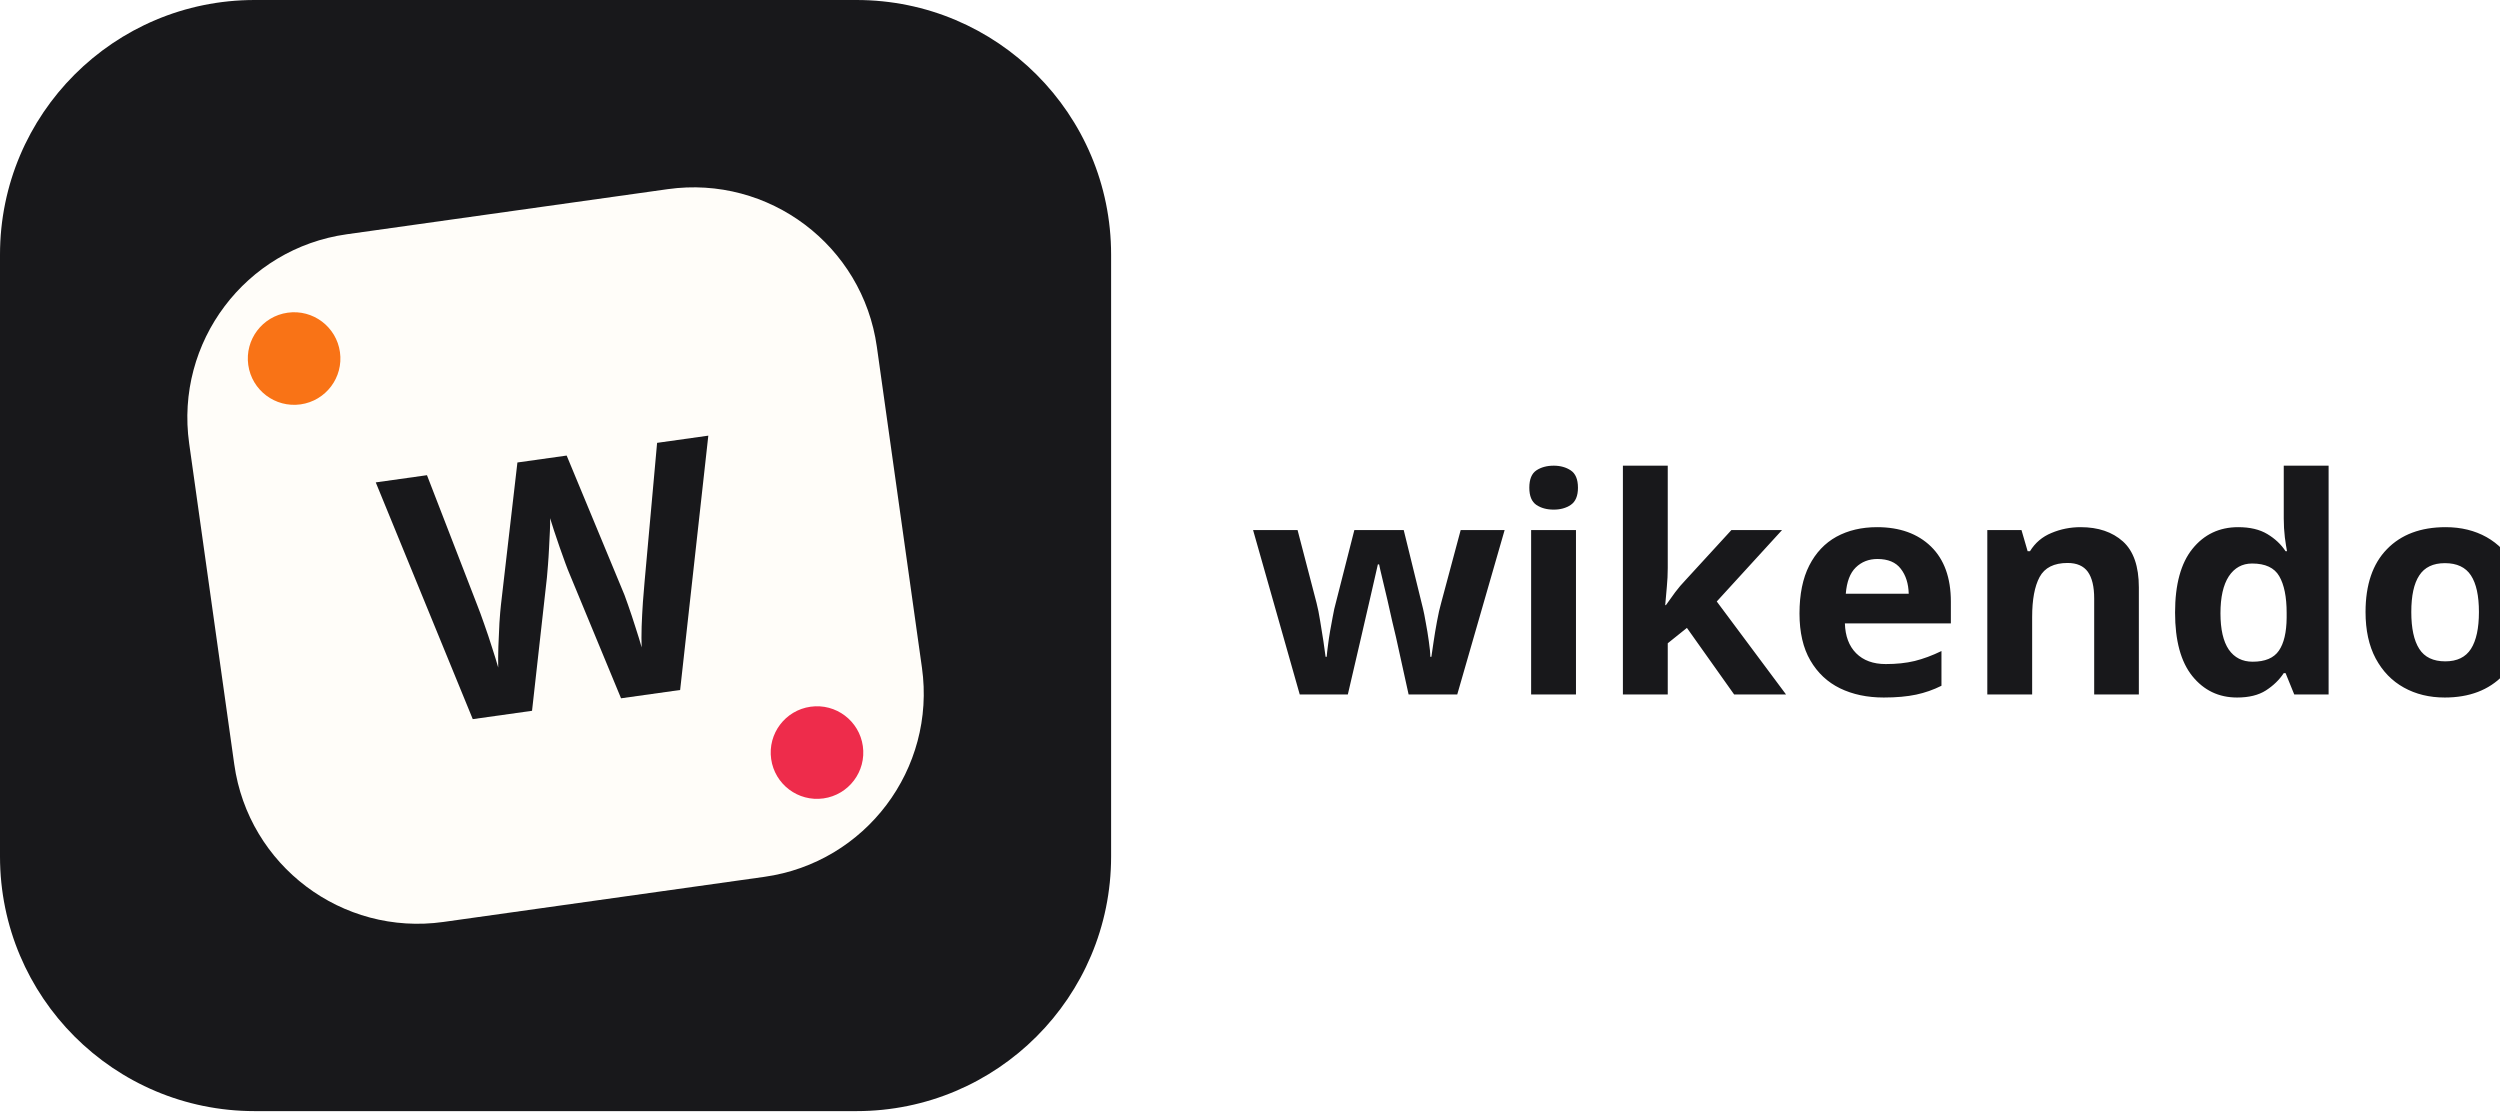
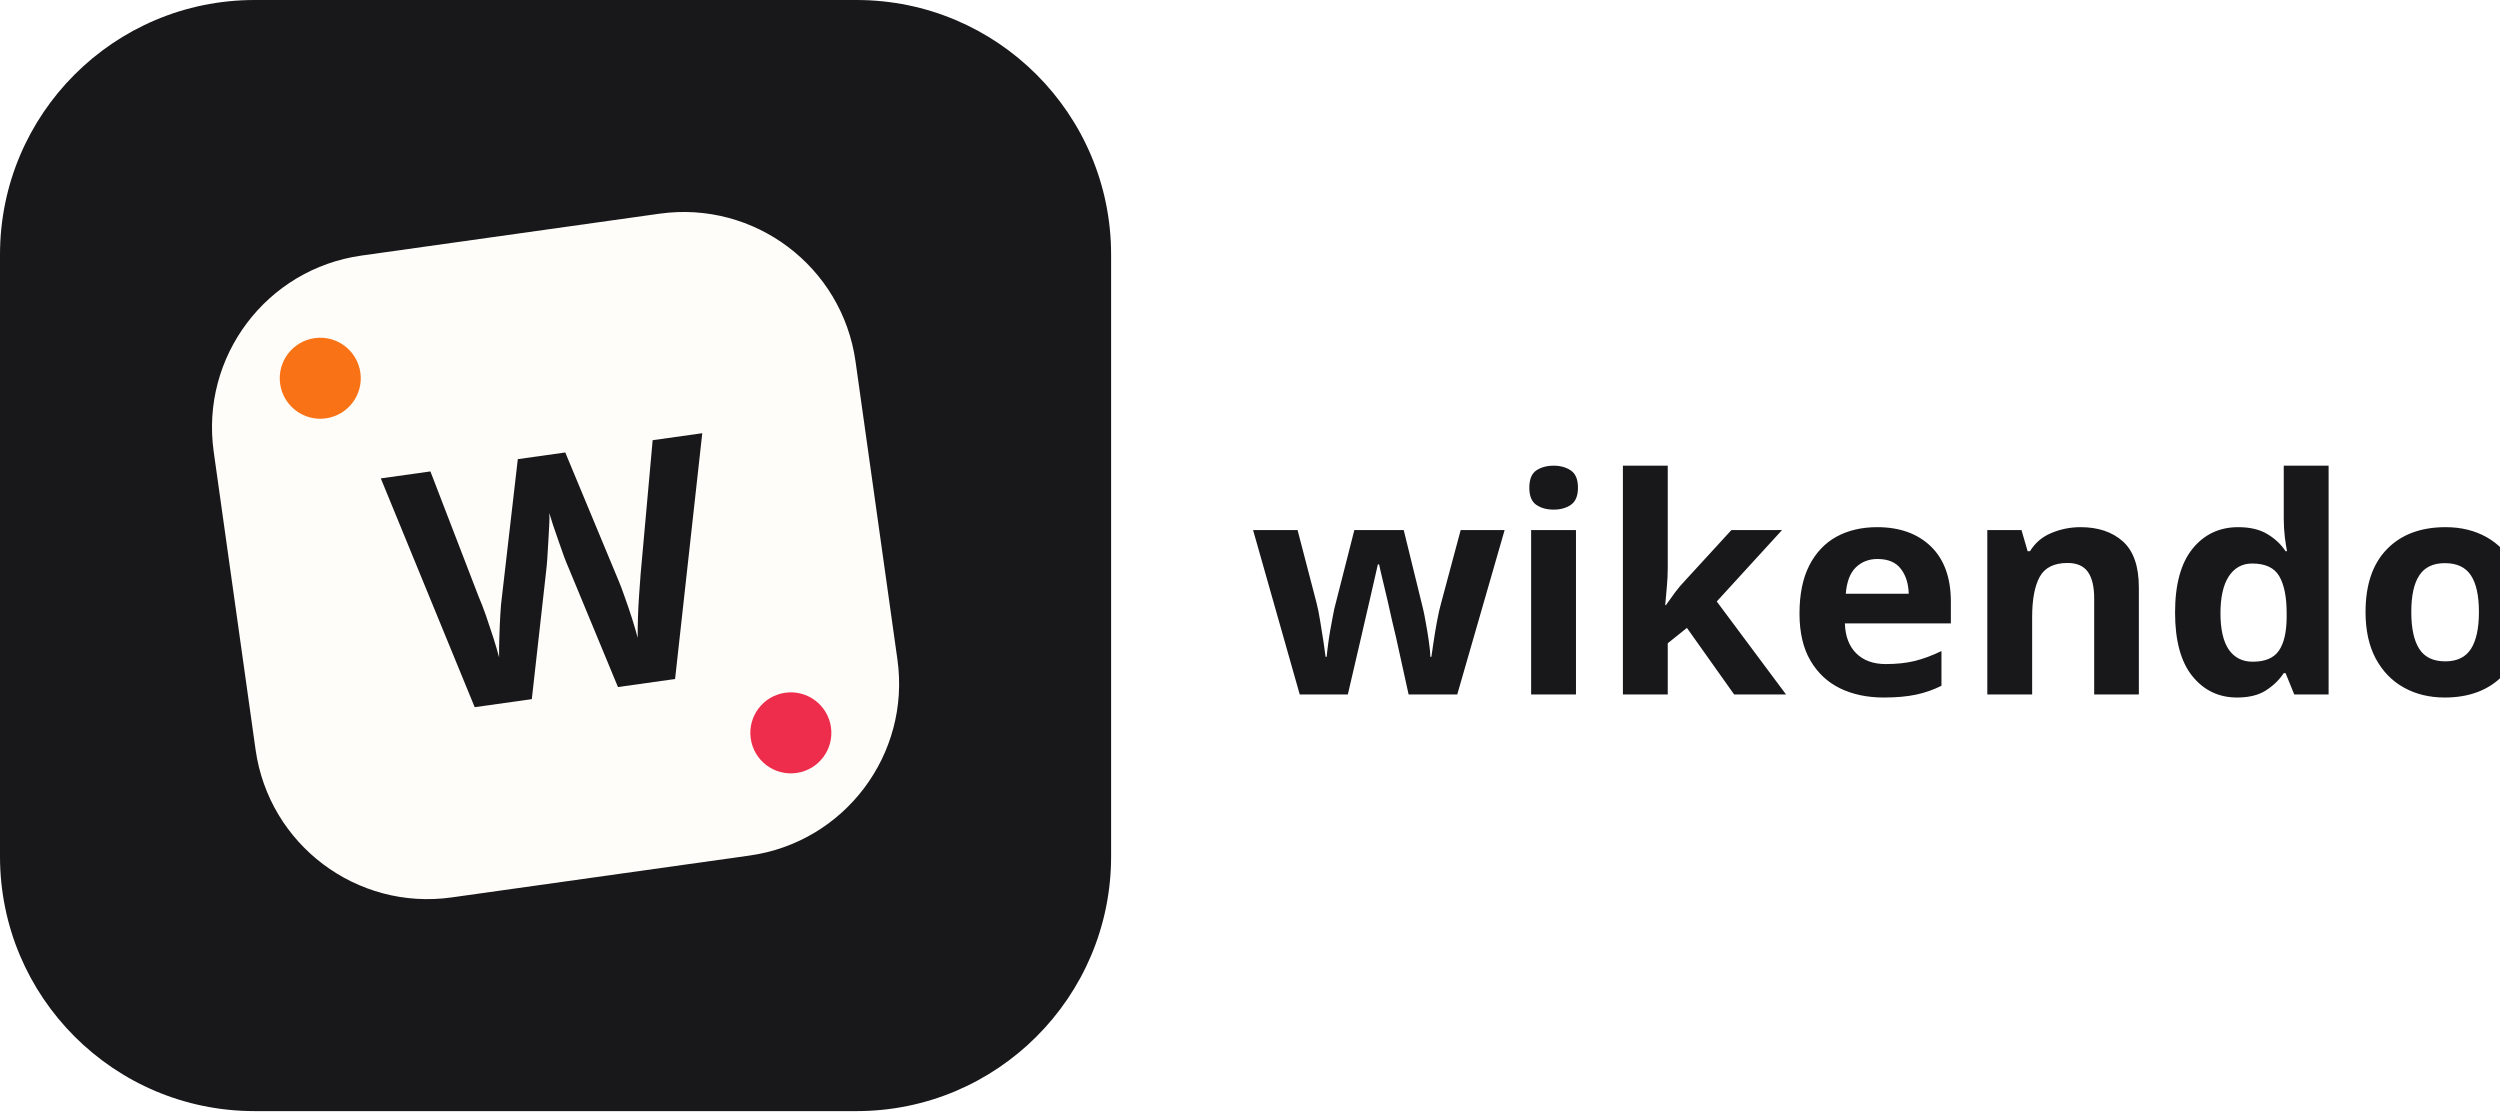
<svg xmlns="http://www.w3.org/2000/svg" viewBox="0 0 216 96">
  <g>
    <rect width="96" height="96" rx="22" fill="#18181b" />
    <g transform="rotate(-8 48 48)">
-       <rect x="18" y="18" width="60" height="60" rx="16" fill="#fffdf9" />
-       <text x="48" y="61" text-anchor="middle" font-family="'Plus Jakarta Sans',sans-serif" font-size="30" font-weight="800" fill="#18181b">W</text>
-       <circle cx="28" cy="28" r="4" fill="#f97316" />
-       <circle cx="68" cy="68" r="4" fill="#ee2c4b" />
+       <rect x="20" y="20" width="56" height="56" rx="15" fill="#fffdf9" />
+       <text x="48" y="60" text-anchor="middle" font-family="'Plus Jakarta Sans',sans-serif" font-size="29" font-weight="800" fill="#18181b">W</text>
+       <circle cx="30" cy="30" r="3.5" fill="#f97316" />
+       <circle cx="66" cy="66" r="3.5" fill="#ee2c4b" />
    </g>
  </g>
  <text x="108" y="60" font-family="'Plus Jakarta Sans',sans-serif" font-size="26" font-weight="800" fill="#18181b">wikendo<tspan fill="#f97316">.</tspan>
  </text>
</svg>
